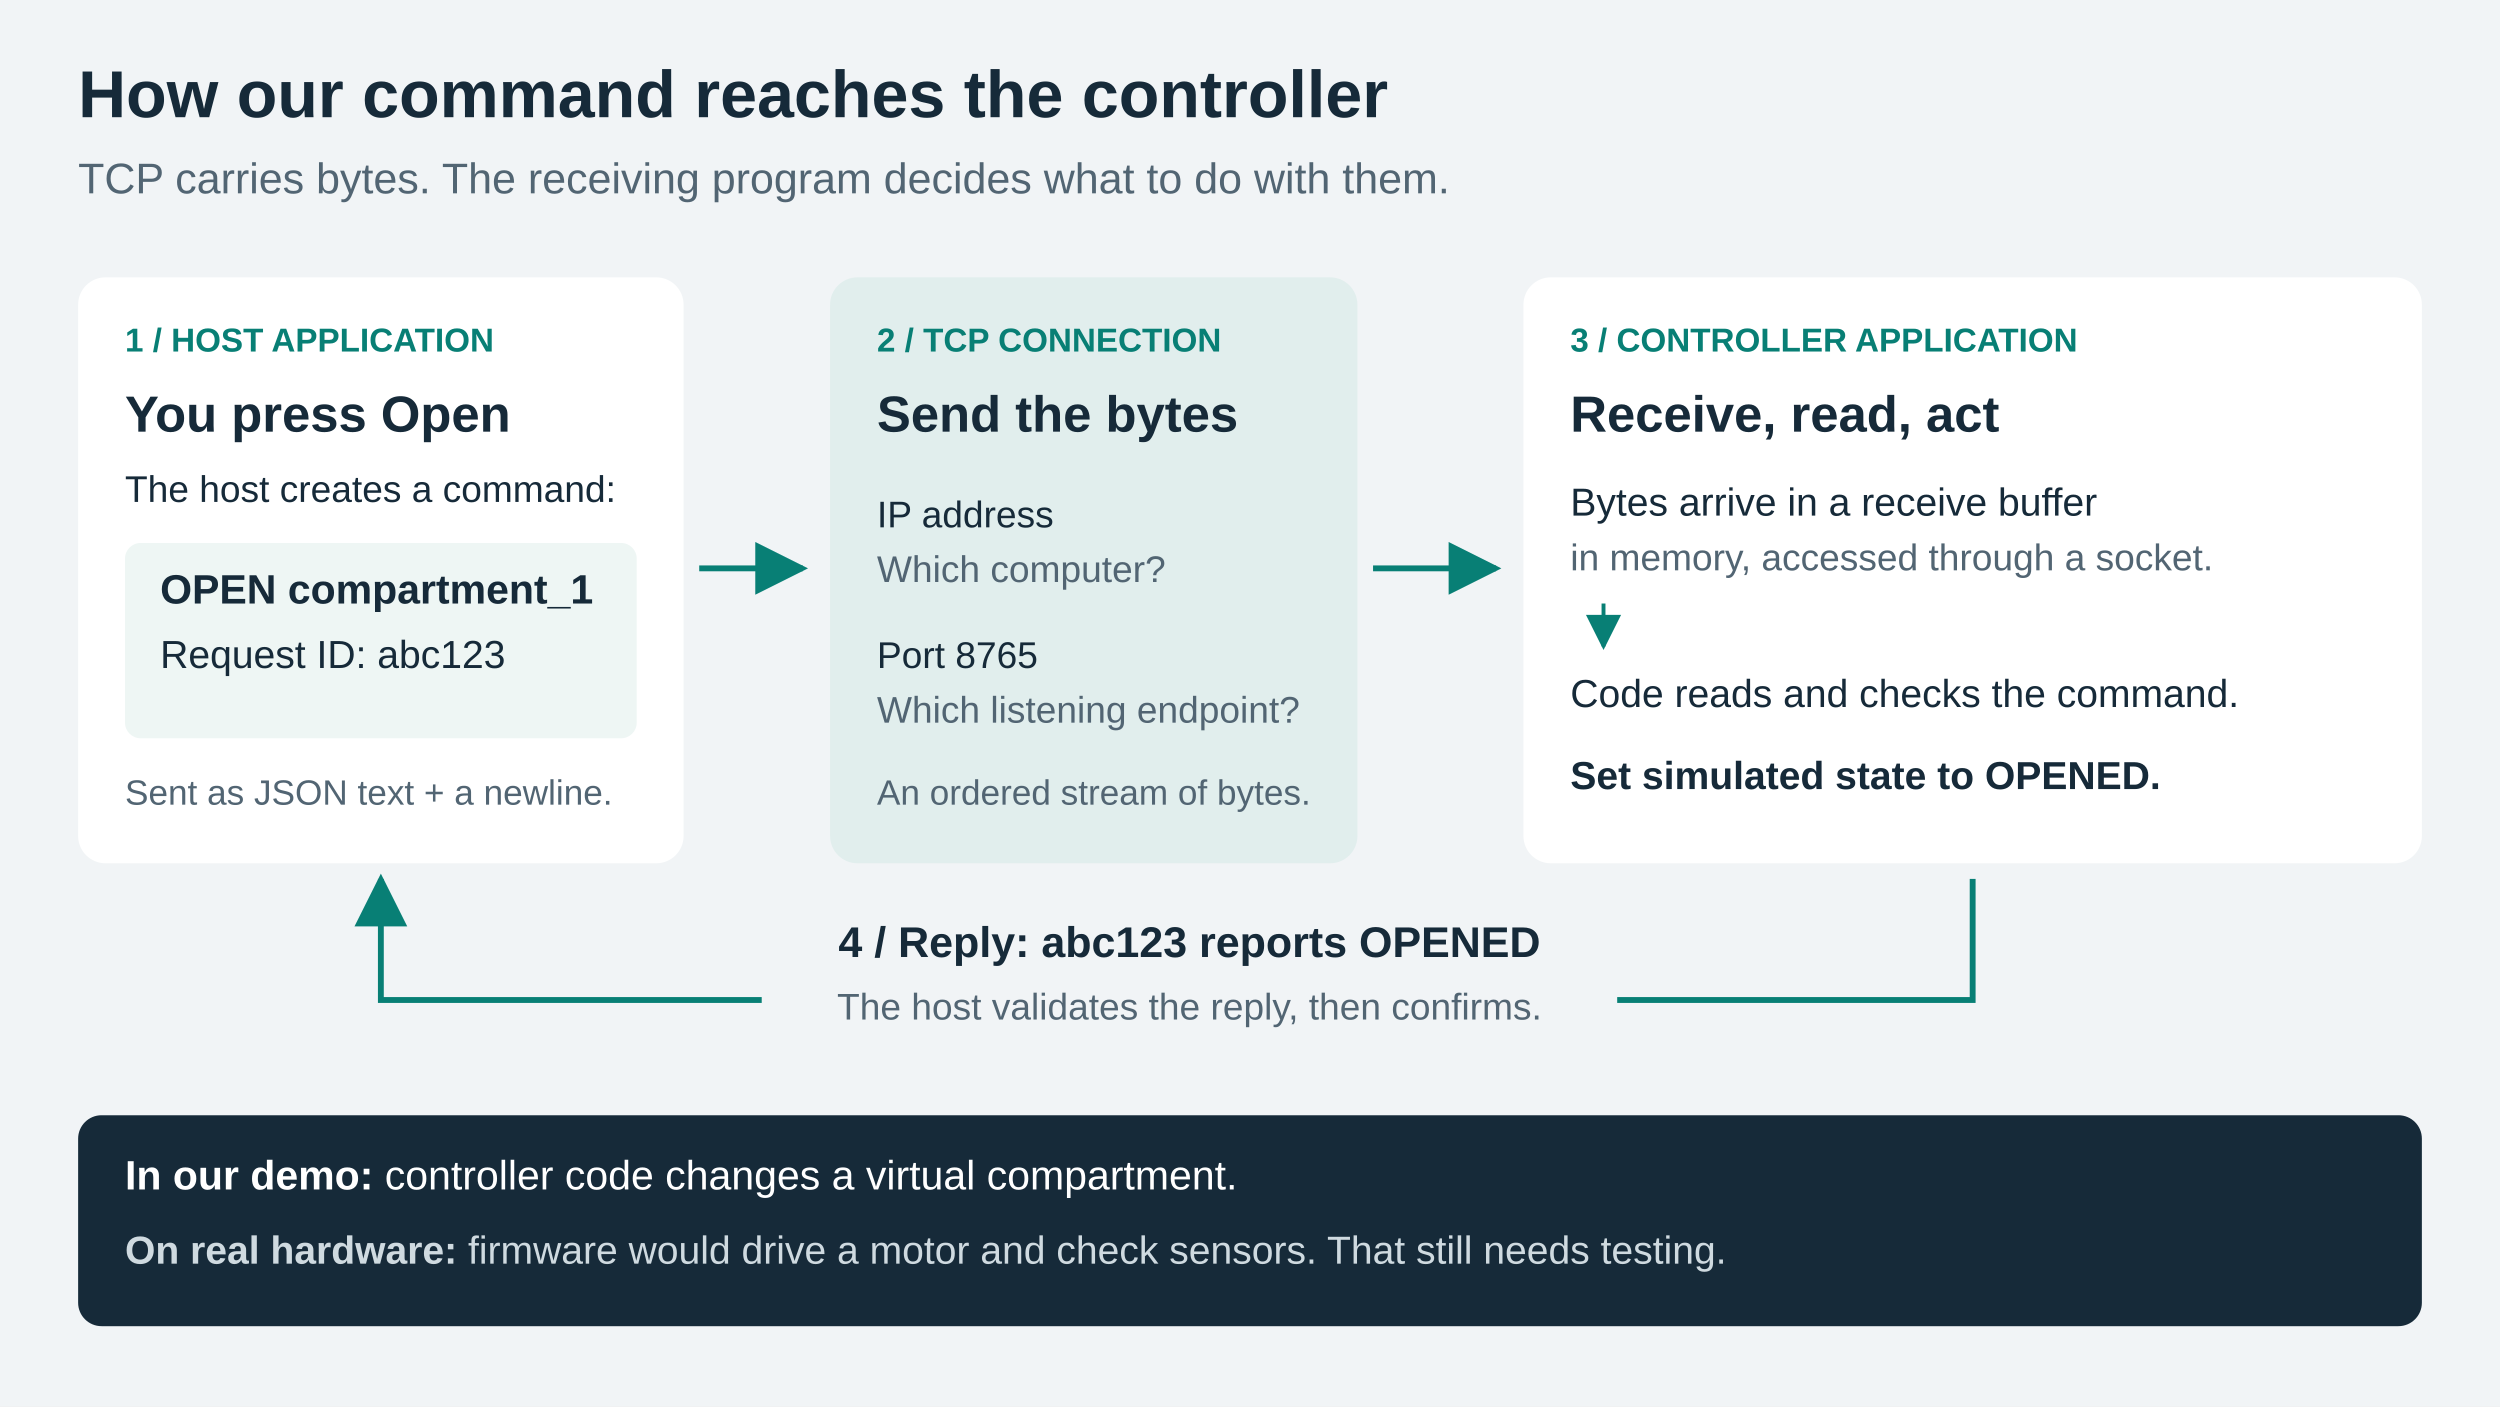
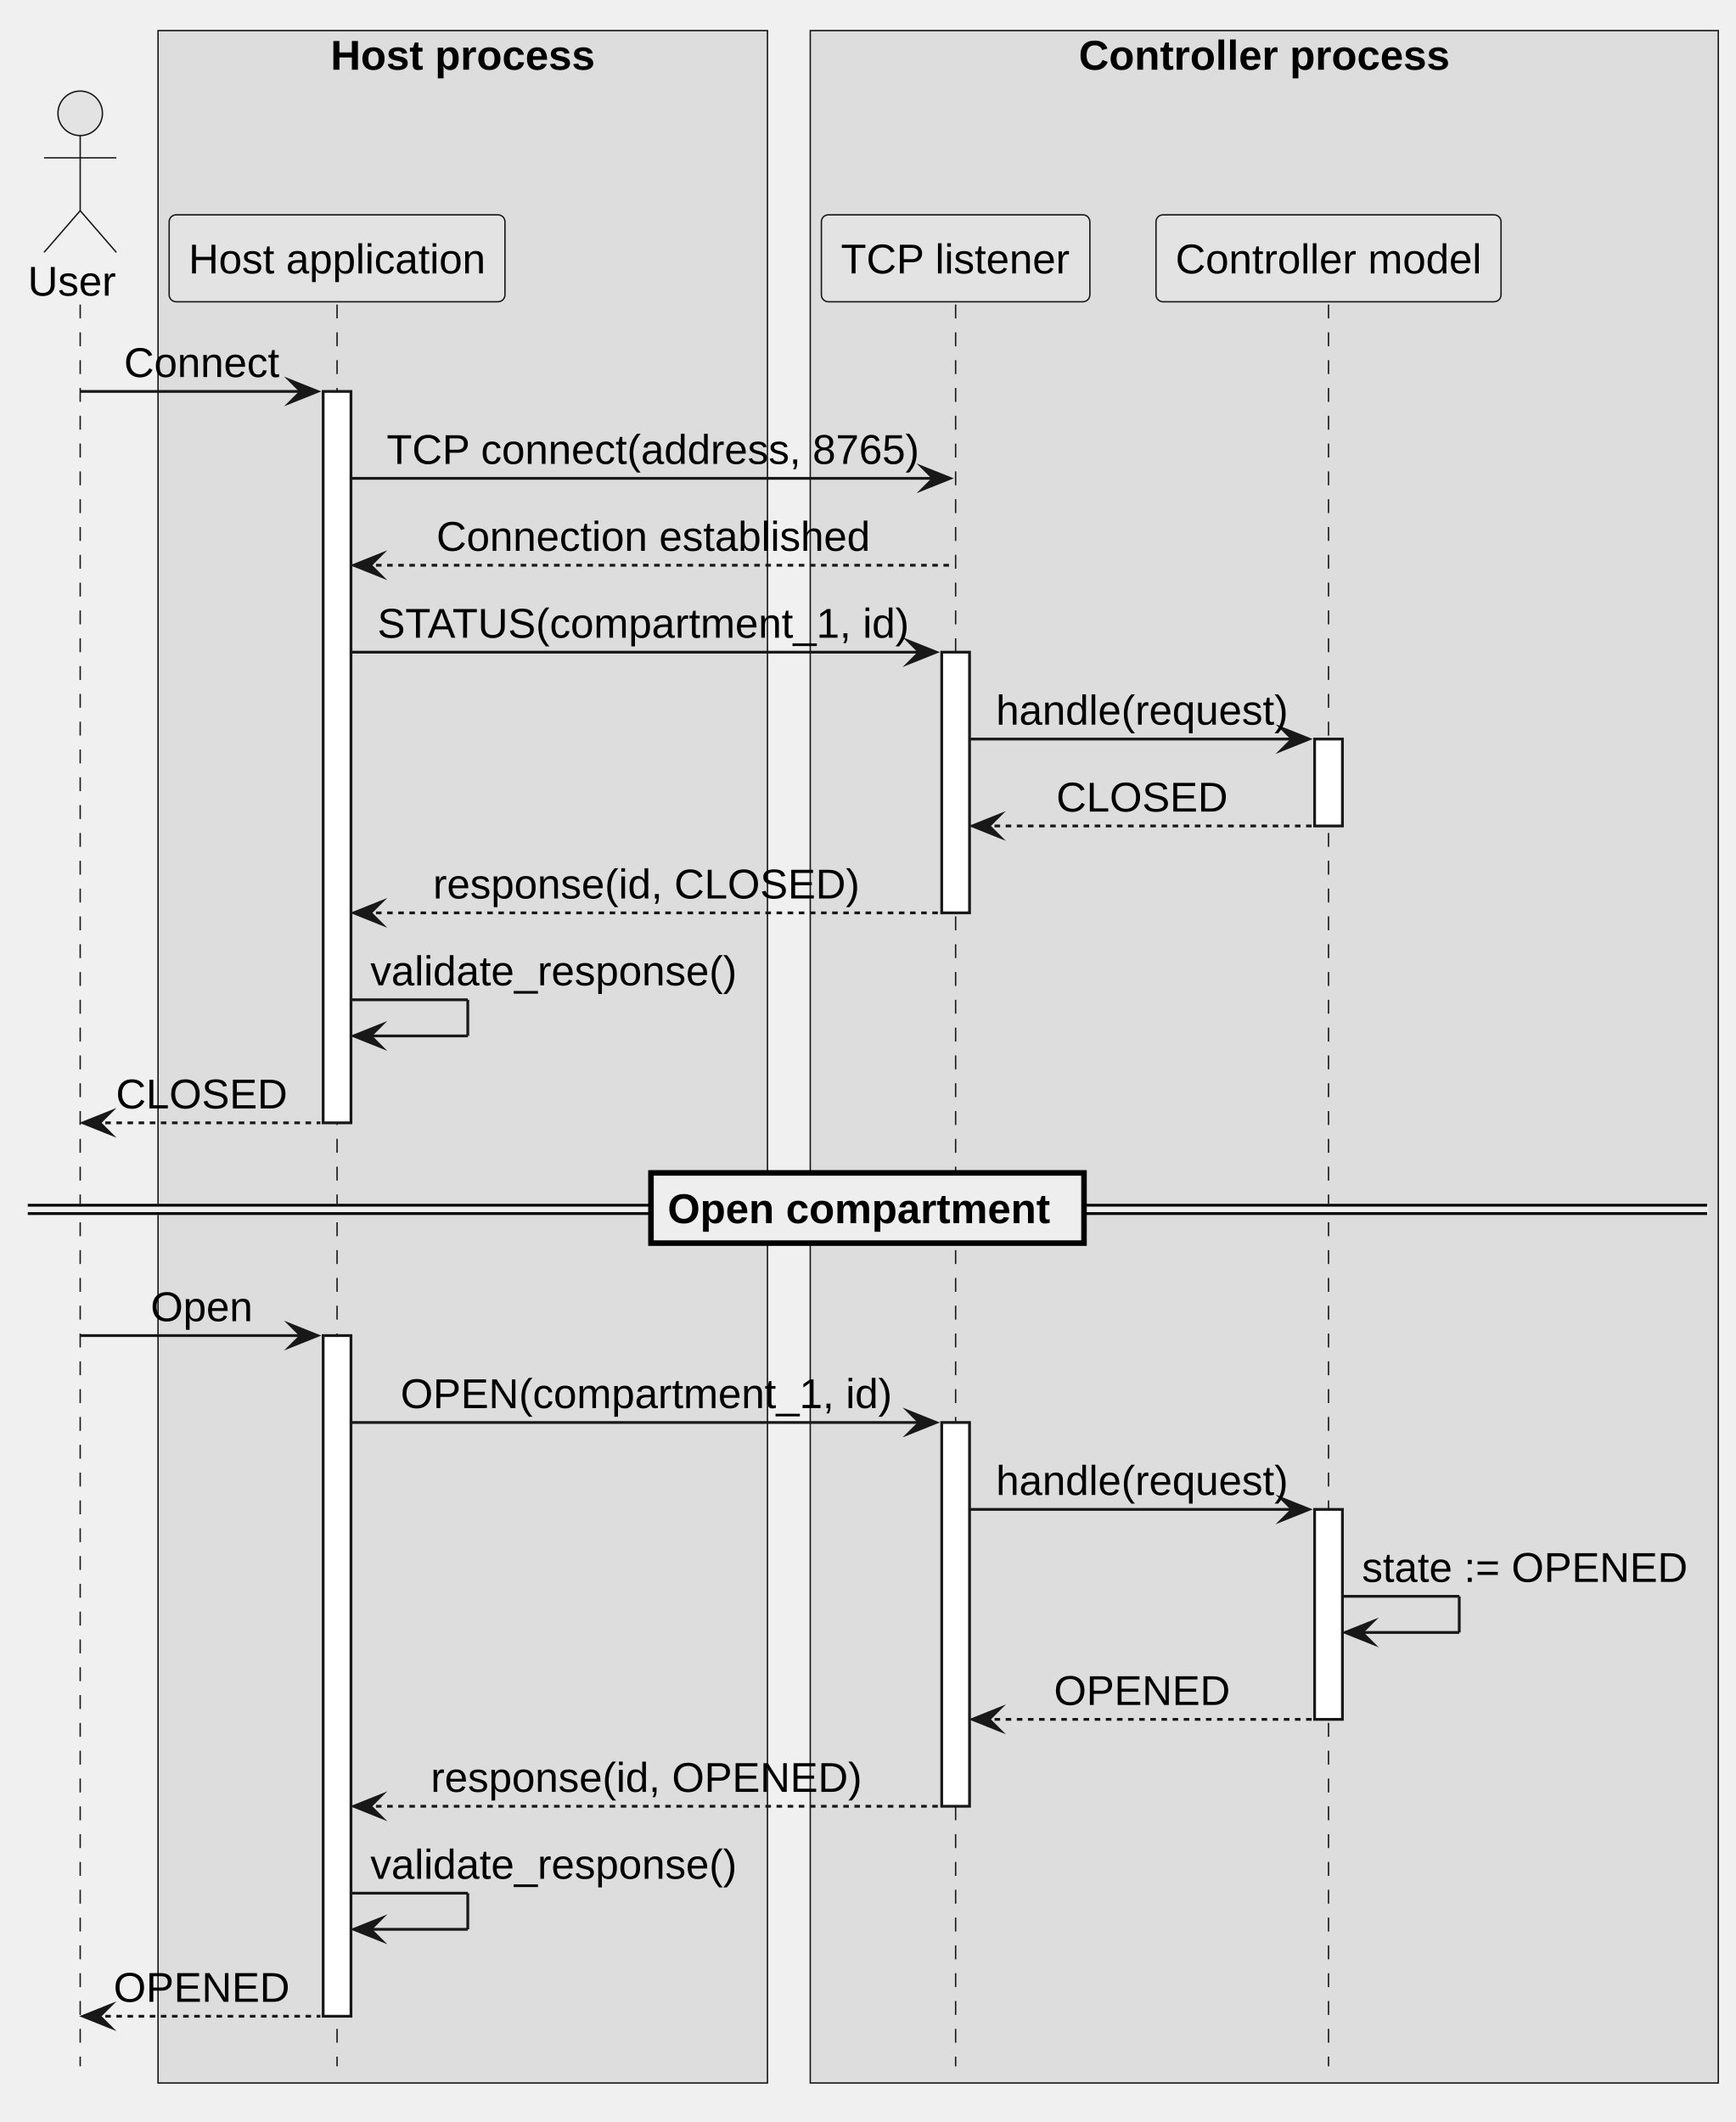
- <svg xmlns="http://www.w3.org/2000/svg" width="1280" height="720" viewBox="0 0 1280 720" role="img" aria-labelledby="title description">
-   <defs>
-     <marker id="arrow" viewBox="0 0 10 10" refX="9" refY="5" markerWidth="9" markerHeight="9" orient="auto-start-reverse">
-       <path d="M 0 0 L 10 5 L 0 10 z" fill="#087f75" />
-     </marker>
-   </defs>
-   <rect width="1280" height="720" fill="#f1f4f6" />
-   <g font-family="Segoe UI,Arial,sans-serif" fill="#162a39">
-     <text x="40" y="60" font-size="34" font-weight="700">How our command reaches the controller</text>
-     <text x="40" y="99" font-size="22" fill="#526573">TCP carries bytes. The receiving program decides what to do with them.</text>
-     <rect x="40" y="142" width="310" height="300" rx="14" fill="#ffffff" />
-     <text x="64" y="180" font-size="17" font-weight="700" fill="#087f75">1 / HOST APPLICATION</text>
-     <text x="64" y="221" font-size="26" font-weight="700">You press Open</text>
-     <text x="64" y="257" font-size="19">The host creates a command:</text>
-     <rect x="64" y="278" width="262" height="100" rx="8" fill="#eef6f4" />
-     <text x="82" y="309" font-size="21" font-weight="700">OPEN compartment_1</text>
-     <text x="82" y="342" font-size="20">Request ID: abc123</text>
-     <text x="64" y="412" font-size="18" fill="#526573">Sent as JSON text + a newline.</text>
-     <path d="M 358 291 H 411" fill="none" stroke="#087f75" stroke-width="3" marker-end="url(#arrow)" />
-     <rect x="425" y="142" width="270" height="300" rx="14" fill="#e1eeed" />
-     <text x="449" y="180" font-size="17" font-weight="700" fill="#087f75">2 / TCP CONNECTION</text>
-     <text x="449" y="221" font-size="26" font-weight="700">Send the bytes</text>
-     <text x="449" y="270" font-size="19">IP address</text>
-     <text x="449" y="298" font-size="19" fill="#526573">Which computer?</text>
-     <text x="449" y="342" font-size="19">Port 8765</text>
-     <text x="449" y="370" font-size="19" fill="#526573">Which listening endpoint?</text>
-     <text x="449" y="412" font-size="18" fill="#526573">An ordered stream of bytes.</text>
-     <path d="M 703 291 H 766" fill="none" stroke="#087f75" stroke-width="3" marker-end="url(#arrow)" />
-     <rect x="780" y="142" width="460" height="300" rx="14" fill="#ffffff" />
-     <text x="804" y="180" font-size="17" font-weight="700" fill="#087f75">3 / CONTROLLER APPLICATION</text>
-     <text x="804" y="221" font-size="26" font-weight="700">Receive, read, act</text>
-     <text x="804" y="264" font-size="20">Bytes arrive in a receive buffer</text>
-     <text x="804" y="292" font-size="19" fill="#526573">in memory, accessed through a socket.</text>
-     <path d="M 821 309 V 331" fill="none" stroke="#087f75" stroke-width="2" marker-end="url(#arrow)" />
-     <text x="804" y="362" font-size="20">Code reads and checks the command.</text>
-     <text x="804" y="404" font-size="20" font-weight="700">Set simulated state to OPENED.</text>
-     <path d="M 1010 450 V 512 H 195 V 450" fill="none" stroke="#087f75" stroke-width="3" marker-end="url(#arrow)" />
-     <rect x="390" y="466" width="438" height="71" rx="10" fill="#f1f4f6" />
-     <text x="609" y="490" text-anchor="middle" font-size="22" font-weight="700">4 / Reply: abc123 reports OPENED</text>
-     <text x="609" y="522" text-anchor="middle" font-size="19" fill="#526573">The host validates the reply, then confirms.</text>
-     <rect x="40" y="571" width="1200" height="108" rx="12" fill="#162a39" />
-     <text x="64" y="609" font-size="21" fill="#ffffff">
-       <tspan font-weight="700">In our demo:</tspan> controller code changes a virtual compartment.</text>
-     <text x="64" y="647" font-size="20" fill="#cfdae0">
-       <tspan font-weight="700">On real hardware:</tspan> firmware would drive a motor and check sensors. That still needs testing.</text>
+ <svg xmlns="http://www.w3.org/2000/svg" version="1.1" data-diagram-type="SEQUENCE" style="width:624px;height:763px;background:#FFFFFF;" width="624px" height="763px" viewBox="0 0 624 763" zoomAndPan="magnify" preserveAspectRatio="none" contentStyleType="text/css">
+   <defs />
+   <g font-family="sans-serif" lengthAdjust="spacing">
+     <rect x="56.818" y="11" width="219.105" height="737.971" fill="#DDD" style="stroke:#181818;stroke-width:0.5;" />
+     <text x="118.854" y="25.07" fill="#000" font-size="15" textLength="95.032" font-weight="700" font-family="Arial">Host process</text>
+     <rect x="291.31" y="11" width="326.456" height="737.971" fill="#DDD" style="stroke:#181818;stroke-width:0.5;" />
+     <text x="387.854" y="25.07" fill="#000" font-size="15" textLength="133.367" font-weight="700" font-family="Arial">Controller process</text>
+     <g class="participant-lifeline" data-qualified-name="User" data-entity-uid="part1" id="part1-lifeline" data-source-line="8">
+       <g>
+         <rect x="25.335" y="109.497" width="8" height="633.474" fill="#000" fill-opacity="0" />
+         <line x1="28.835" y1="109.497" x2="28.835" y2="742.971" style="stroke:#181818;stroke-width:0.5;stroke-dasharray:5,5;" />
+       </g>
+     </g>
+     <g class="participant-lifeline" data-qualified-name="Host" data-entity-uid="part2" id="part2-lifeline" data-source-line="10">
+       <g>
+         <rect x="117.682" y="109.497" width="8" height="633.474" fill="#000" fill-opacity="0" />
+         <line x1="121.182" y1="109.497" x2="121.182" y2="742.971" style="stroke:#181818;stroke-width:0.5;stroke-dasharray:5,5;" />
+       </g>
+     </g>
+     <g>
+       <rect x="116.182" y="140.746" width="10" height="262.988" fill="#FFF" style="stroke:#181818;stroke-width:1;" />
+     </g>
+     <g>
+       <rect x="116.182" y="480.231" width="10" height="244.74" fill="#FFF" style="stroke:#181818;stroke-width:1;" />
+     </g>
+     <g class="participant-lifeline" data-qualified-name="Server" data-entity-uid="part3" id="part3-lifeline" data-source-line="13">
+       <g>
+         <rect x="340.071" y="109.497" width="8" height="633.474" fill="#000" fill-opacity="0" />
+         <line x1="343.571" y1="109.497" x2="343.571" y2="742.971" style="stroke:#181818;stroke-width:0.5;stroke-dasharray:5,5;" />
+       </g>
+     </g>
+     <g>
+       <rect x="338.571" y="234.491" width="10" height="93.746" fill="#FFF" style="stroke:#181818;stroke-width:1;" />
+     </g>
+     <g>
+       <rect x="338.571" y="511.479" width="10" height="137.994" fill="#FFF" style="stroke:#181818;stroke-width:1;" />
+     </g>
+     <g class="participant-lifeline" data-qualified-name="Controller" data-entity-uid="part4" id="part4-lifeline" data-source-line="14">
+       <g>
+         <rect x="474.137" y="109.497" width="8" height="633.474" fill="#000" fill-opacity="0" />
+         <line x1="477.637" y1="109.497" x2="477.637" y2="742.971" style="stroke:#181818;stroke-width:0.5;stroke-dasharray:5,5;" />
+       </g>
+     </g>
+     <g>
+       <rect x="472.637" y="265.74" width="10" height="31.249" fill="#FFF" style="stroke:#181818;stroke-width:1;" />
+     </g>
+     <g>
+       <rect x="472.637" y="542.728" width="10" height="75.497" fill="#FFF" style="stroke:#181818;stroke-width:1;" />
+     </g>
+     <g class="participant participant-head" data-qualified-name="User" data-entity-uid="part1" id="part1-head" data-source-line="8">
+       <text x="10" y="106.318" fill="#000" font-size="15" textLength="31.67" font-family="Arial">User</text>
+       <ellipse cx="28.835" cy="40.749" rx="8" ry="8" fill="#E3E3E3" style="stroke:#181818;stroke-width:0.5;" />
+       <path d="M28.835,48.749 L28.835,75.749 M15.835,56.749 L41.835,56.749 M28.835,75.749 L15.835,90.749 M28.835,75.749 L41.835,90.749" style="stroke:#181818;stroke-width:0.5;" fill="none" />
+     </g>
+     <g class="participant participant-head" data-qualified-name="Host" data-entity-uid="part2" id="part2-head" data-source-line="10">
+       <rect x="60.818" y="77.249" width="120.729" height="31.249" fill="#E3E3E3" style="stroke:#181818;stroke-width:0.5;" rx="2.5" ry="2.5" />
+       <text x="67.818" y="98.318" fill="#000" font-size="15" textLength="106.729" font-family="Arial">Host application</text>
+     </g>
+     <g class="participant participant-head" data-qualified-name="Server" data-entity-uid="part3" id="part3-head" data-source-line="13">
+       <rect x="295.31" y="77.249" width="96.522" height="31.249" fill="#E3E3E3" style="stroke:#181818;stroke-width:0.5;" rx="2.5" ry="2.5" />
+       <text x="302.31" y="98.318" fill="#000" font-size="15" textLength="82.522" font-family="Arial">TCP listener</text>
+     </g>
+     <g class="participant participant-head" data-qualified-name="Controller" data-entity-uid="part4" id="part4-head" data-source-line="14">
+       <rect x="415.614" y="77.249" width="124.046" height="31.249" fill="#E3E3E3" style="stroke:#181818;stroke-width:0.5;" rx="2.5" ry="2.5" />
+       <text x="422.614" y="98.318" fill="#000" font-size="15" textLength="110.046" font-family="Arial">Controller model</text>
+     </g>
+     <g class="message" data-entity-1="part1" data-entity-2="part2" id="msg1" data-source-line="17">
+       <polygon points="104.182,136.746,114.182,140.746,104.182,144.746,108.182,140.746" fill="#181818" style="stroke:#181818;stroke-width:1;stroke-linejoin:miter;stroke-miterlimit:10;" />
+       <line x1="28.835" y1="140.746" x2="110.182" y2="140.746" style="stroke:#181818;stroke-width:1;" />
+       <text x="44.574" y="135.567" fill="#000" font-size="15" textLength="55.869" font-family="Arial">Connect</text>
+     </g>
+     <g class="message" data-entity-1="part2" data-entity-2="part3" id="msg2" data-source-line="19">
+       <polygon points="331.571,167.994,341.571,171.994,331.571,175.994,335.571,171.994" fill="#181818" style="stroke:#181818;stroke-width:1;stroke-linejoin:miter;stroke-miterlimit:10;" />
+       <line x1="126.182" y1="171.994" x2="337.571" y2="171.994" style="stroke:#181818;stroke-width:1;" />
+       <text x="138.995" y="166.815" fill="#000" font-size="15" textLength="191.763" font-family="Arial">TCP connect(address, 8765)</text>
+     </g>
+     <g class="message" data-entity-1="part3" data-entity-2="part2" id="msg3" data-source-line="20">
+       <polygon points="137.182,199.243,127.182,203.243,137.182,207.243,133.182,203.243" fill="#181818" style="stroke:#181818;stroke-width:1;stroke-linejoin:miter;stroke-miterlimit:10;" />
+       <line x1="131.182" y1="203.243" x2="342.571" y2="203.243" style="stroke:#181818;stroke-width:1;stroke-dasharray:2,2;" />
+       <text x="156.906" y="198.064" fill="#000" font-size="15" textLength="155.94" font-family="Arial">Connection established</text>
+     </g>
+     <g class="message" data-entity-1="part2" data-entity-2="part3" id="msg4" data-source-line="21">
+       <polygon points="326.571,230.491,336.571,234.491,326.571,238.491,330.571,234.491" fill="#181818" style="stroke:#181818;stroke-width:1;stroke-linejoin:miter;stroke-miterlimit:10;" />
+       <line x1="126.182" y1="234.491" x2="332.571" y2="234.491" style="stroke:#181818;stroke-width:1;" />
+       <text x="135.682" y="229.313" fill="#000" font-size="15" textLength="193.389" font-family="Arial">STATUS(compartment_1, id)</text>
+     </g>
+     <g class="message" data-entity-1="part3" data-entity-2="part4" id="msg5" data-source-line="23">
+       <polygon points="460.637,261.74,470.637,265.74,460.637,269.74,464.637,265.74" fill="#181818" style="stroke:#181818;stroke-width:1;stroke-linejoin:miter;stroke-miterlimit:10;" />
+       <line x1="348.571" y1="265.74" x2="466.637" y2="265.74" style="stroke:#181818;stroke-width:1;" />
+       <text x="358.071" y="260.561" fill="#000" font-size="15" textLength="105.066" font-family="Arial">handle(request)</text>
+     </g>
+     <g class="message" data-entity-1="part4" data-entity-2="part3" id="msg6" data-source-line="25">
+       <polygon points="359.571,292.988,349.571,296.988,359.571,300.988,355.571,296.988" fill="#181818" style="stroke:#181818;stroke-width:1;stroke-linejoin:miter;stroke-miterlimit:10;" />
+       <line x1="353.571" y1="296.988" x2="471.637" y2="296.988" style="stroke:#181818;stroke-width:1;stroke-dasharray:2,2;" />
+       <text x="379.761" y="291.81" fill="#000" font-size="15" textLength="61.685" font-family="Arial">CLOSED</text>
+     </g>
+     <g class="message" data-entity-1="part3" data-entity-2="part2" id="msg7" data-source-line="27">
+       <polygon points="137.182,324.237,127.182,328.237,137.182,332.237,133.182,328.237" fill="#181818" style="stroke:#181818;stroke-width:1;stroke-linejoin:miter;stroke-miterlimit:10;" />
+       <line x1="131.182" y1="328.237" x2="337.571" y2="328.237" style="stroke:#181818;stroke-width:1;stroke-dasharray:2,2;" />
+       <text x="155.681" y="323.058" fill="#000" font-size="15" textLength="153.391" font-family="Arial">response(id, CLOSED)</text>
+     </g>
+     <g class="message" data-entity-1="part2" data-entity-2="part2" id="msg8" data-source-line="29">
+       <line x1="126.182" y1="359.485" x2="168.182" y2="359.485" style="stroke:#181818;stroke-width:1;" />
+       <line x1="168.182" y1="359.485" x2="168.182" y2="372.485" style="stroke:#181818;stroke-width:1;" />
+       <line x1="127.182" y1="372.485" x2="168.182" y2="372.485" style="stroke:#181818;stroke-width:1;" />
+       <polygon points="137.182,368.485,127.182,372.485,137.182,376.485,133.182,372.485" fill="#181818" style="stroke:#181818;stroke-width:1;stroke-linejoin:miter;stroke-miterlimit:10;" />
+       <text x="133.182" y="354.307" fill="#000" font-size="15" textLength="131.741" font-family="Arial">validate_response()</text>
+     </g>
+     <g class="message" data-entity-1="part2" data-entity-2="part1" id="msg9" data-source-line="30">
+       <polygon points="39.835,399.734,29.835,403.734,39.835,407.734,35.835,403.734" fill="#181818" style="stroke:#181818;stroke-width:1;stroke-linejoin:miter;stroke-miterlimit:10;" />
+       <line x1="33.835" y1="403.734" x2="115.182" y2="403.734" style="stroke:#181818;stroke-width:1;stroke-dasharray:2,2;" />
+       <text x="41.666" y="398.555" fill="#000" font-size="15" textLength="61.685" font-family="Arial">CLOSED</text>
+     </g>
+     <rect x="10" y="433.358" width="603.766" height="3" fill="#EEE" style="stroke:#EEE;stroke-width:1;" />
+     <line x1="10" y1="433.358" x2="613.766" y2="433.358" style="stroke:#000;stroke-width:1;" />
+     <line x1="10" y1="436.358" x2="613.766" y2="436.358" style="stroke:#000;stroke-width:1;" />
+     <rect x="234.039" y="421.734" width="155.687" height="25.249" fill="#EEE" style="stroke:#000;stroke-width:2;" />
+     <text x="240.039" y="439.804" fill="#000" font-size="15" textLength="137.52" font-weight="700" font-family="Arial">Open compartment</text>
+     <g class="message" data-entity-1="part1" data-entity-2="part2" id="msg10" data-source-line="35">
+       <polygon points="104.182,476.231,114.182,480.231,104.182,484.231,108.182,480.231" fill="#181818" style="stroke:#181818;stroke-width:1;stroke-linejoin:miter;stroke-miterlimit:10;" />
+       <line x1="28.835" y1="480.231" x2="110.182" y2="480.231" style="stroke:#181818;stroke-width:1;" />
+       <text x="54.161" y="475.052" fill="#000" font-size="15" textLength="36.694" font-family="Arial">Open</text>
+     </g>
+     <g class="message" data-entity-1="part2" data-entity-2="part3" id="msg11" data-source-line="37">
+       <polygon points="326.571,507.479,336.571,511.479,326.571,515.479,330.571,511.479" fill="#181818" style="stroke:#181818;stroke-width:1;stroke-linejoin:miter;stroke-miterlimit:10;" />
+       <line x1="126.182" y1="511.479" x2="332.571" y2="511.479" style="stroke:#181818;stroke-width:1;" />
+       <text x="144.013" y="506.301" fill="#000" font-size="15" textLength="176.726" font-family="Arial">OPEN(compartment_1, id)</text>
+     </g>
+     <g class="message" data-entity-1="part3" data-entity-2="part4" id="msg12" data-source-line="39">
+       <polygon points="460.637,538.728,470.637,542.728,460.637,546.728,464.637,542.728" fill="#181818" style="stroke:#181818;stroke-width:1;stroke-linejoin:miter;stroke-miterlimit:10;" />
+       <line x1="348.571" y1="542.728" x2="466.637" y2="542.728" style="stroke:#181818;stroke-width:1;" />
+       <text x="358.071" y="537.549" fill="#000" font-size="15" textLength="105.066" font-family="Arial">handle(request)</text>
+     </g>
+     <g class="message" data-entity-1="part4" data-entity-2="part4" id="msg13" data-source-line="41">
+       <line x1="482.637" y1="573.977" x2="524.637" y2="573.977" style="stroke:#181818;stroke-width:1;" />
+       <line x1="524.637" y1="573.977" x2="524.637" y2="586.977" style="stroke:#181818;stroke-width:1;" />
+       <line x1="483.637" y1="586.977" x2="524.637" y2="586.977" style="stroke:#181818;stroke-width:1;" />
+       <polygon points="493.637,582.977,483.637,586.977,493.637,590.977,489.637,586.977" fill="#181818" style="stroke:#181818;stroke-width:1;stroke-linejoin:miter;stroke-miterlimit:10;" />
+       <text x="489.637" y="568.798" fill="#000" font-size="15" textLength="117.129" font-family="Arial">state := OPENED</text>
+     </g>
+     <g class="message" data-entity-1="part4" data-entity-2="part3" id="msg14" data-source-line="42">
+       <polygon points="359.571,614.225,349.571,618.225,359.571,622.225,355.571,618.225" fill="#181818" style="stroke:#181818;stroke-width:1;stroke-linejoin:miter;stroke-miterlimit:10;" />
+       <line x1="353.571" y1="618.225" x2="471.637" y2="618.225" style="stroke:#181818;stroke-width:1;stroke-dasharray:2,2;" />
+       <text x="378.93" y="613.046" fill="#000" font-size="15" textLength="63.347" font-family="Arial">OPENED</text>
+     </g>
+     <g class="message" data-entity-1="part3" data-entity-2="part2" id="msg15" data-source-line="44">
+       <polygon points="137.182,645.474,127.182,649.474,137.182,653.474,133.182,649.474" fill="#181818" style="stroke:#181818;stroke-width:1;stroke-linejoin:miter;stroke-miterlimit:10;" />
+       <line x1="131.182" y1="649.474" x2="337.571" y2="649.474" style="stroke:#181818;stroke-width:1;stroke-dasharray:2,2;" />
+       <text x="154.85" y="644.295" fill="#000" font-size="15" textLength="155.054" font-family="Arial">response(id, OPENED)</text>
+     </g>
+     <g class="message" data-entity-1="part2" data-entity-2="part2" id="msg16" data-source-line="46">
+       <line x1="126.182" y1="680.722" x2="168.182" y2="680.722" style="stroke:#181818;stroke-width:1;" />
+       <line x1="168.182" y1="680.722" x2="168.182" y2="693.722" style="stroke:#181818;stroke-width:1;" />
+       <line x1="127.182" y1="693.722" x2="168.182" y2="693.722" style="stroke:#181818;stroke-width:1;" />
+       <polygon points="137.182,689.722,127.182,693.722,137.182,697.722,133.182,693.722" fill="#181818" style="stroke:#181818;stroke-width:1;stroke-linejoin:miter;stroke-miterlimit:10;" />
+       <text x="133.182" y="675.543" fill="#000" font-size="15" textLength="131.741" font-family="Arial">validate_response()</text>
+     </g>
+     <g class="message" data-entity-1="part2" data-entity-2="part1" id="msg17" data-source-line="47">
+       <polygon points="39.835,720.971,29.835,724.971,39.835,728.971,35.835,724.971" fill="#181818" style="stroke:#181818;stroke-width:1;stroke-linejoin:miter;stroke-miterlimit:10;" />
+       <line x1="33.835" y1="724.971" x2="115.182" y2="724.971" style="stroke:#181818;stroke-width:1;stroke-dasharray:2,2;" />
+       <text x="40.835" y="719.792" fill="#000" font-size="15" textLength="63.347" font-family="Arial">OPENED</text>
+     </g>
  </g>
</svg>
